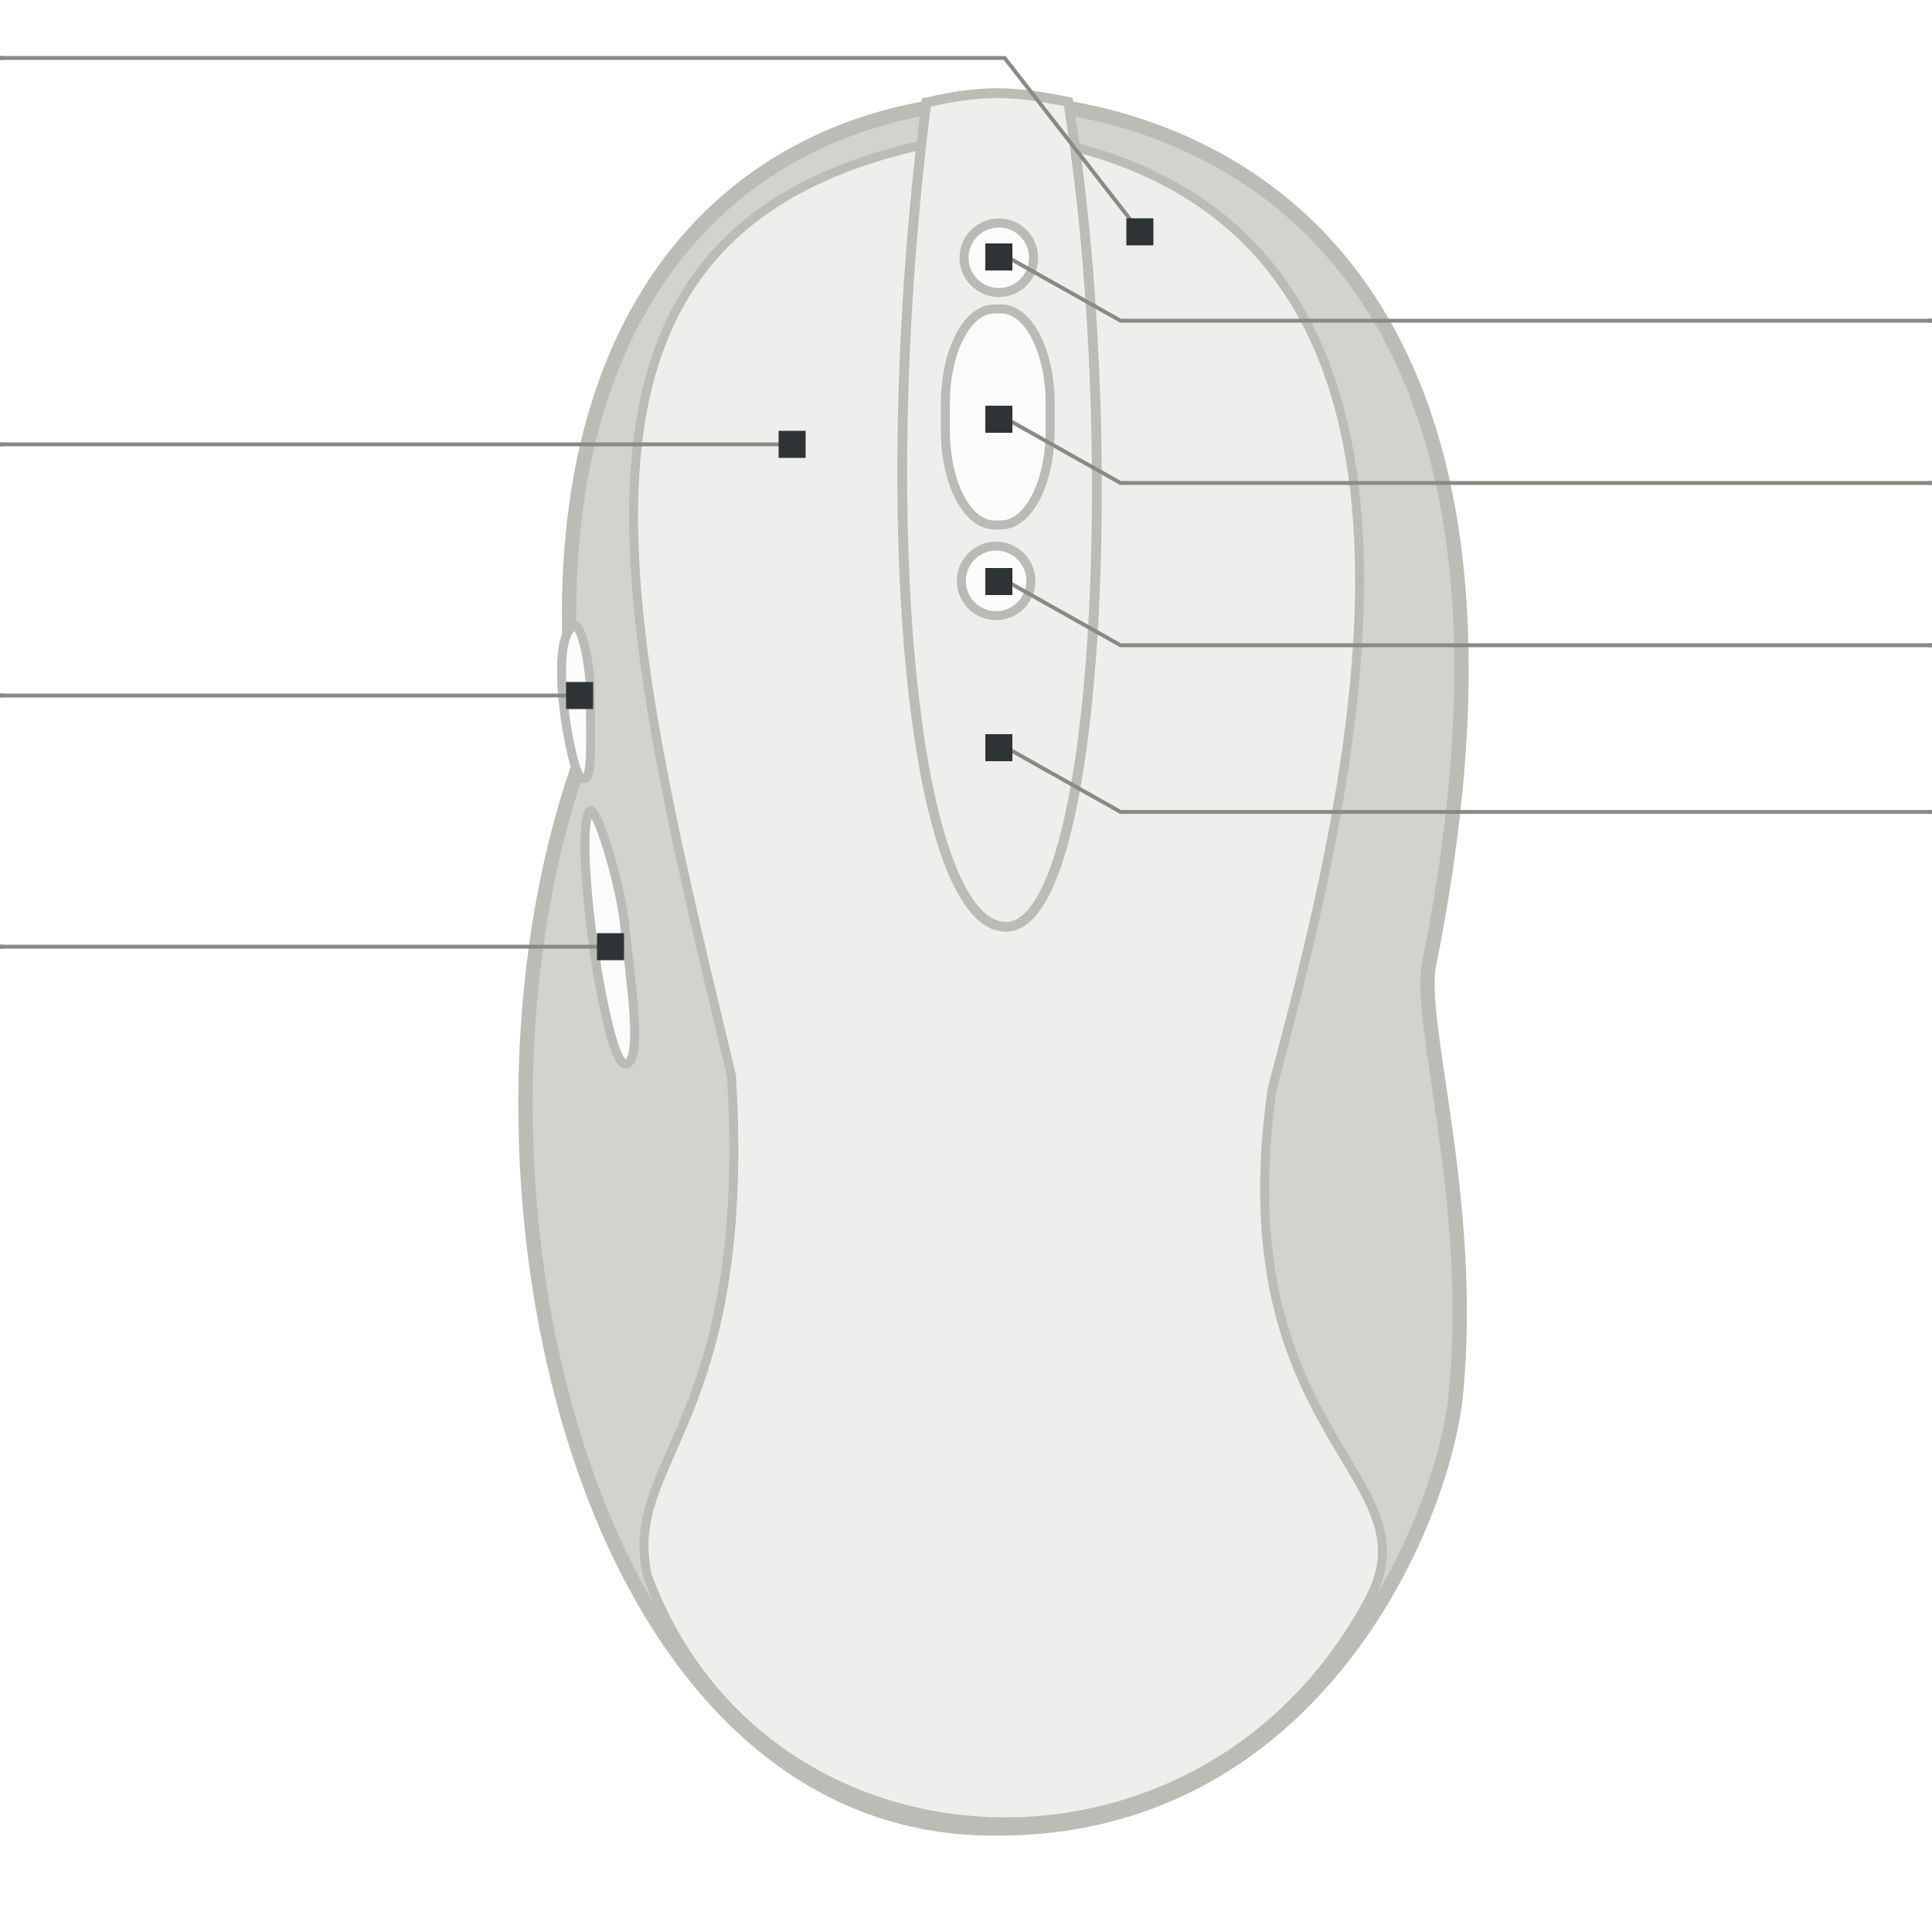
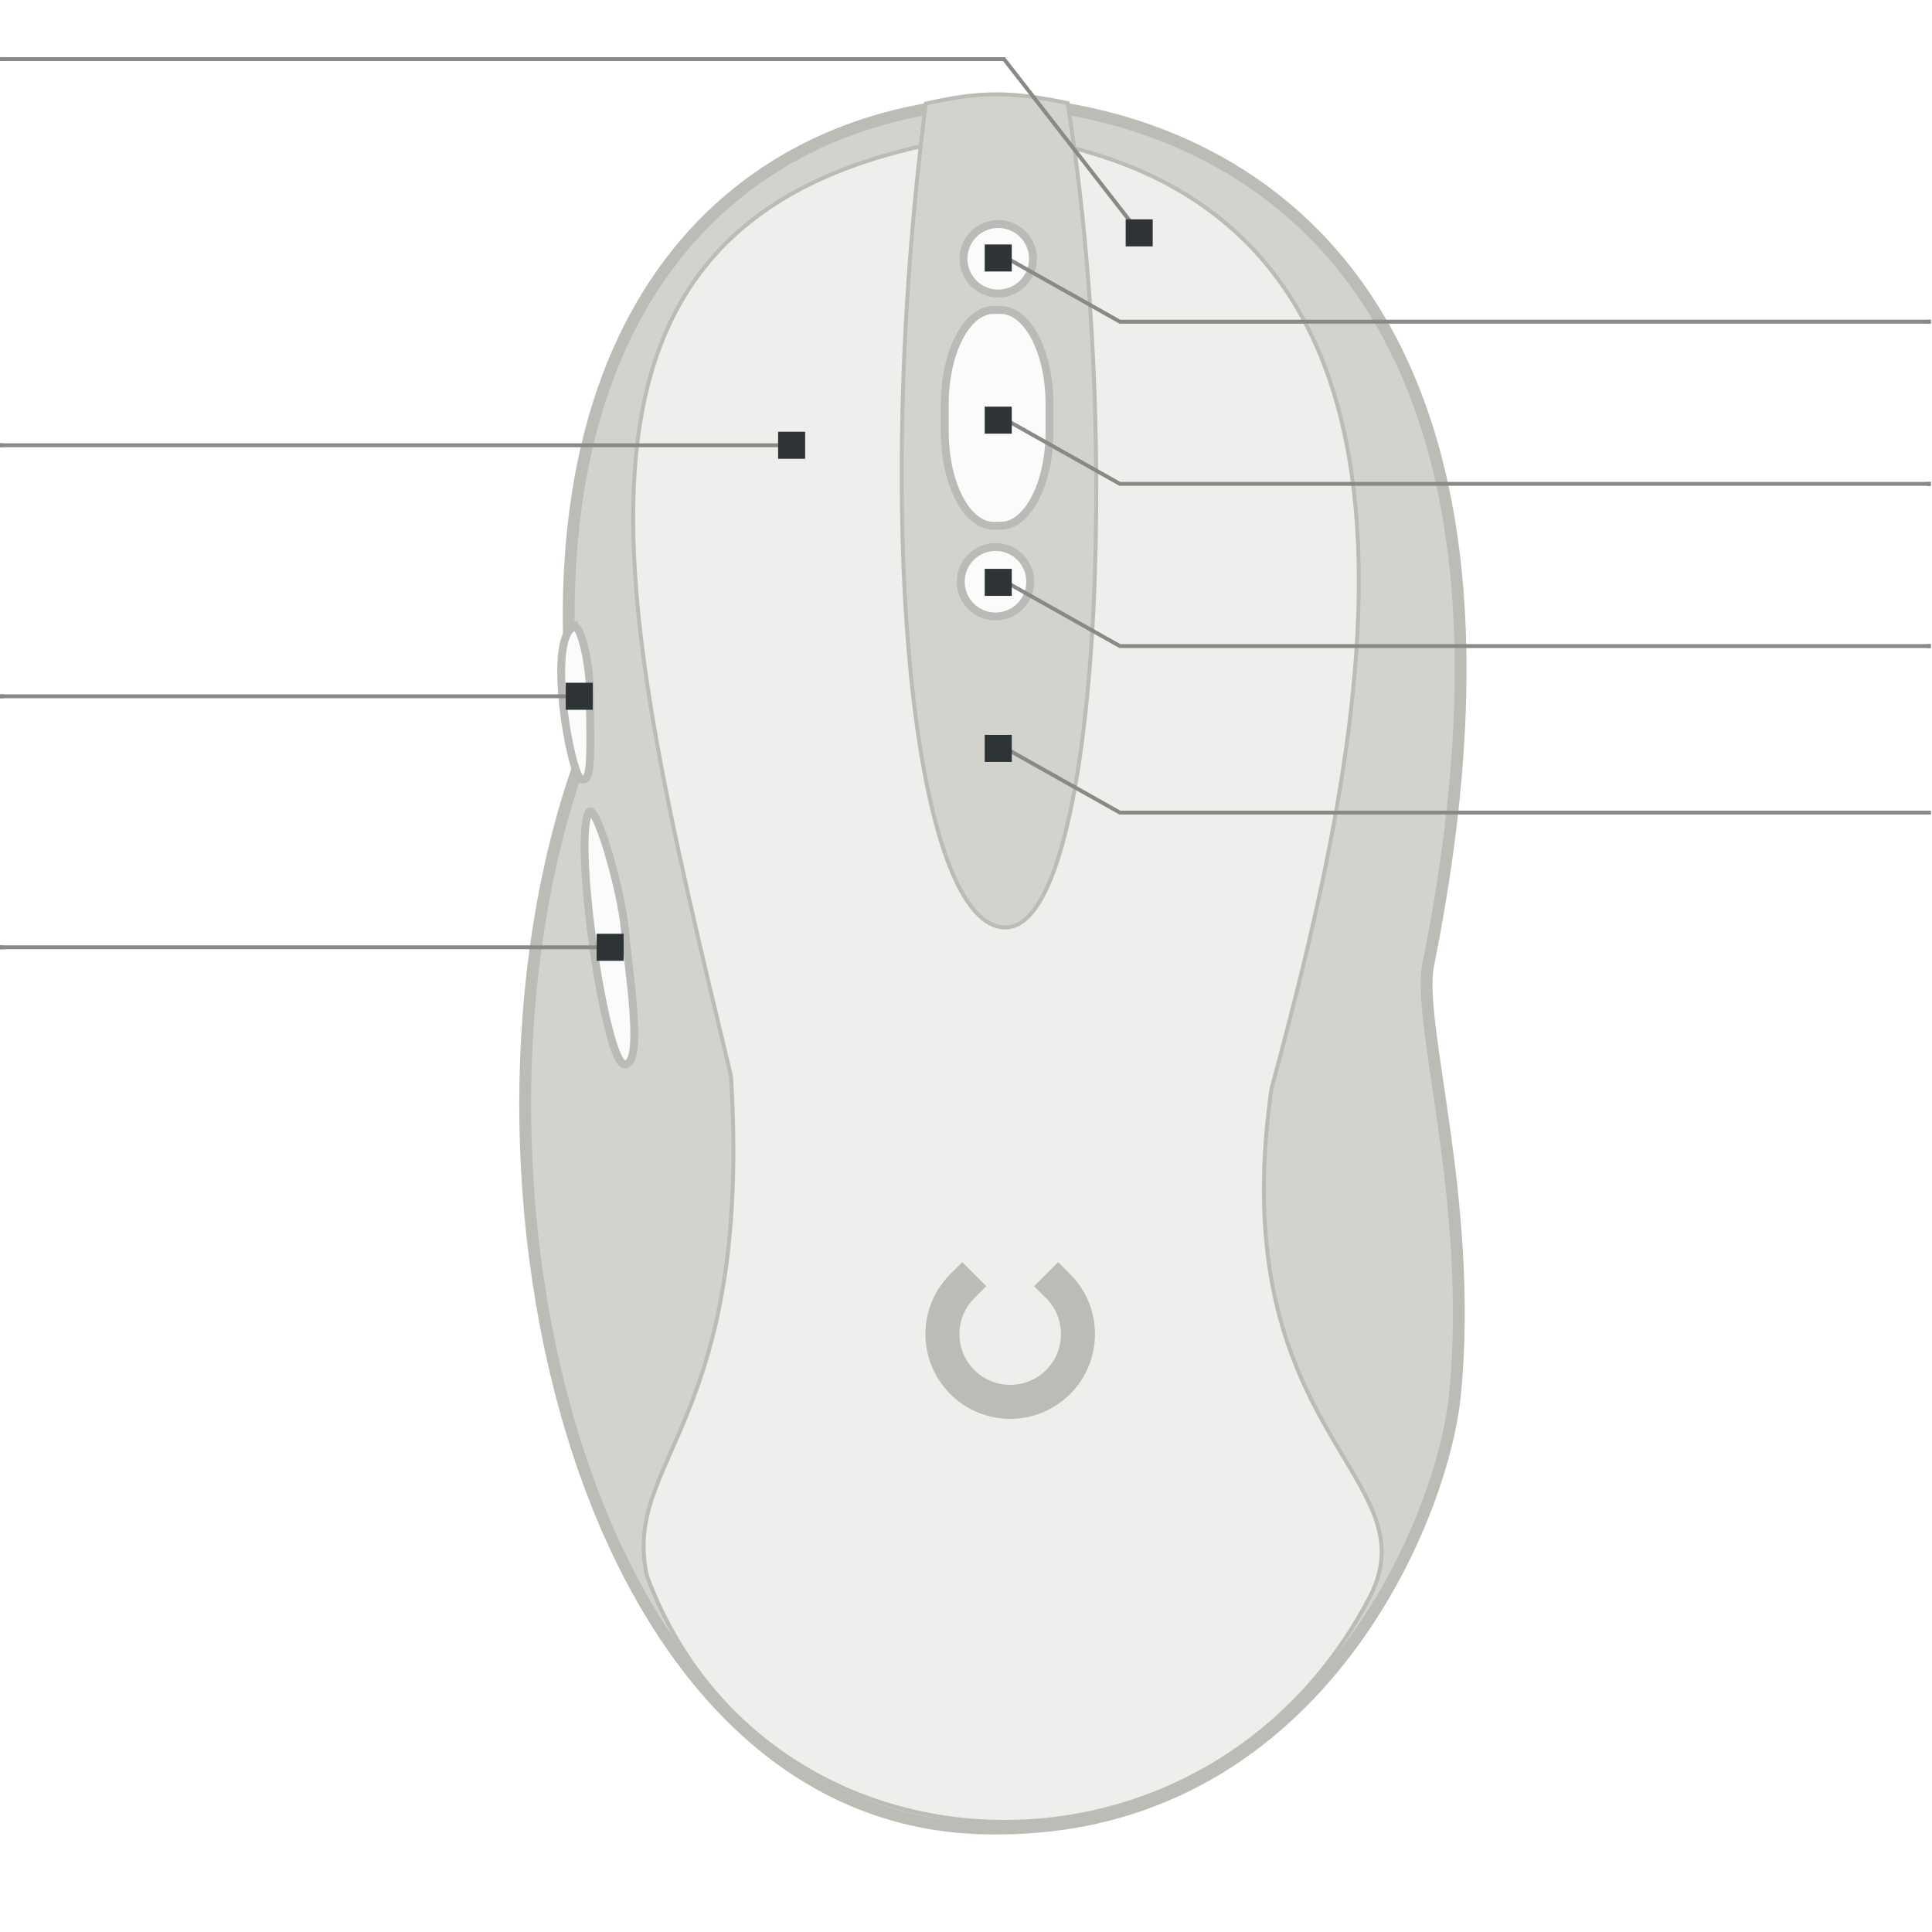
- <svg xmlns="http://www.w3.org/2000/svg" width="500" height="500" viewBox="0 0 132.292 132.292" version="1.1" id="svg8" enable-background="new">
+ <svg xmlns="http://www.w3.org/2000/svg" width="490" height="490" viewBox="0 0 129.646 129.646" version="1.1" id="svg8" enable-background="new">
  <defs id="defs2" />
  <g id="Device" style="display:inline" transform="translate(0,-164.7082)">
-     <path id="bodypath" d="m 39.695,216.944 c -9.857,27.881 0.007,73.116 28.464,72.965 21.822,0.113 30.694,-20.988 31.538,-29.801 1.274,-13.31 -2.681,-25.465 -1.835,-29.411 10.419,-52.02 -18.746,-58.98 -29.995,-59.082 -18.18,0.855 -32.334,15.222 -28.171,45.329 z" style="fill:#d3d3ce;fill-opacity:1;stroke:#babdb6;stroke-width:0.986;stroke-linecap:butt;stroke-linejoin:miter;stroke-miterlimit:4;stroke-dasharray:none;stroke-opacity:1" />
-     <path id="clickpath" d="m 68.207,173.793 c -33.073,3.969 -26.272,30.563 -18.124,64.558 1.476,23.937 -7.529,26.271 -5.755,34.264 8.004,21.564 38.268,22.801 49.477,1.521 4.463,-8.463 -10.087,-11.137 -6.692,-34.901 6.18,-22.995 15.489,-61.474 -18.906,-65.442 z" style="fill:#eeeeec;fill-opacity:1;stroke:#babdb6;stroke-width:0.616;stroke-linecap:butt;stroke-linejoin:miter;stroke-miterlimit:4;stroke-dasharray:none;stroke-opacity:1" />
-     <circle r="2.381" cx="68.235" cy="215.797" id="button7" style="display:inline;opacity:1;fill:#fbfbfb;fill-opacity:1;stroke:#babab6;stroke-width:0.616;stroke-miterlimit:4;stroke-dasharray:none;stroke-opacity:1" />
-     <path id="scrollwheelbodypath" d="m 63.433,171.726 c -3.766,29.459 -0.748,56.684 5.528,56.444 6.276,-0.24 7.89,-33.464 4.186,-56.479 -3.881,-0.808 -5.998,-0.808 -9.714,0.035 z" style="fill:#eeeeec;fill-opacity:1;stroke:#babdb6;stroke-width:0.674;stroke-linecap:butt;stroke-linejoin:miter;stroke-miterlimit:4;stroke-dasharray:none;stroke-opacity:1" />
-     <circle r="2.381" cx="68.394" cy="182.358" id="button6" style="display:inline;opacity:1;fill:#fbfbfb;fill-opacity:1;stroke:#babab6;stroke-width:0.616;stroke-miterlimit:4;stroke-dasharray:none;stroke-opacity:1" />
-     <circle r="2.381" cx="68.207" cy="204.485" id="button5" style="display:inline;opacity:1;fill:#fbfbfb;fill-opacity:1;stroke:#babab6;stroke-width:0.616;stroke-miterlimit:4;stroke-dasharray:none;stroke-opacity:1" />
-     <path id="button4" d="m 39.297,207.577 c -1.848,0.924 -0.194,10.137 0.518,10.434 0.795,0.333 0.611,-1.885 0.611,-5.854 -1e-6,-1.852 -0.6,-4.845 -1.129,-4.581 z" style="display:inline;opacity:1;fill:#fbfbfb;fill-opacity:1;stroke:#babab6;stroke-width:0.616;stroke-linecap:butt;stroke-linejoin:miter;stroke-miterlimit:4;stroke-dasharray:none;stroke-opacity:1" />
-     <path id="button3" d="m 40.331,220.296 c -1.058,2.117 1.153,17.262 2.476,17.262 1.323,0 0.265,-6.35 0,-9.26 -0.265,-2.91 -2.049,-8.855 -2.476,-8.001 z" style="display:inline;opacity:1;fill:#fbfbfb;fill-opacity:1;stroke:#babab6;stroke-width:0.616;stroke-linecap:butt;stroke-linejoin:miter;stroke-miterlimit:4;stroke-dasharray:none;stroke-opacity:1" />
-     <rect rx="3.346" ry="6.449" y="185.865" x="64.734" height="14.788" width="7.174" id="button2" style="display:inline;opacity:1;fill:#fbfbfb;fill-opacity:1;stroke:#babab6;stroke-width:0.616;stroke-miterlimit:4;stroke-dasharray:none;stroke-opacity:1" />
-     <path id="button1" d="m 74.048,175.256 c 3.328,26.535 0.71,50.031 -3.636,52.685 l 19.174,0.023 c 4.276,-19.417 7.606,-46.2 -15.538,-52.708 z" style="display:inline;fill:#eeeeec;fill-opacity:1;stroke:none;stroke-width:0;stroke-linecap:butt;stroke-linejoin:miter;stroke-miterlimit:4;stroke-dasharray:none;stroke-opacity:1" />
-     <path id="button0" d="m 62.674,175.087 c -3.867,33.023 1.208,53.257 4.969,53.129 l -19.636,-0.005 C 41.584,198.965 39.988,180.857 62.674,175.087 Z" style="display:inline;fill:#eeeeec;fill-opacity:1;stroke:none;stroke-width:0.265px;stroke-linecap:butt;stroke-linejoin:miter;stroke-opacity:1" />
+     <path id="bodypath" d="m 38.878,215.948 c -9.654,27.307 0.007,71.611 27.878,71.462 21.373,0.111 30.062,-20.556 30.888,-29.187 C 98.892,245.187 95.018,233.282 95.847,229.417 106.052,178.468 77.487,171.652 66.469,171.552 48.663,172.389 34.801,186.461 38.878,215.948 Z" style="fill:#d3d3ce;fill-opacity:1;stroke:#babdb6;stroke-width:0.794;stroke-linecap:butt;stroke-linejoin:miter;stroke-miterlimit:4;stroke-dasharray:none;stroke-opacity:1" />
+     <path id="clickpath" d="m 66.803,173.685 c -32.392,3.887 -25.731,29.933 -17.751,63.229 1.446,23.444 -7.374,25.73 -5.636,33.558 7.839,21.119 37.48,22.332 48.458,1.49 4.371,-8.289 -9.879,-10.908 -6.554,-34.182 6.053,-22.521 15.171,-60.208 -18.517,-64.095 z" style="fill:#eeeeec;fill-opacity:1;stroke:#babdb6;stroke-width:0.265;stroke-linecap:butt;stroke-linejoin:miter;stroke-miterlimit:4;stroke-dasharray:none;stroke-opacity:1" />
+     <circle r="2.332" cx="66.829" cy="214.824" id="button7" style="display:inline;opacity:1;fill:#fbfbfb;fill-opacity:1;stroke:#babab6;stroke-width:0.604;stroke-miterlimit:4;stroke-dasharray:none;stroke-opacity:1" />
+     <path id="scrollwheelbodypath" d="m 62.127,171.661 c -3.688,28.853 -0.732,55.517 5.415,55.281 6.147,-0.235 7.728,-32.775 4.099,-55.316 -3.801,-0.791 -5.874,-0.791 -9.514,0.035 z" style="fill:#d3d3ce;fill-opacity:1;stroke:#babdb6;stroke-width:0.265;stroke-linecap:butt;stroke-linejoin:miter;stroke-miterlimit:4;stroke-dasharray:none;stroke-opacity:1" />
+     <circle r="2.332" cx="66.986" cy="182.074" id="button6" style="display:inline;opacity:1;fill:#fbfbfb;fill-opacity:1;stroke:#babab6;stroke-width:0.529;stroke-miterlimit:4;stroke-dasharray:none;stroke-opacity:1" />
+     <circle r="2.332" cx="66.803" cy="203.745" id="button5" style="display:inline;opacity:1;fill:#fbfbfb;fill-opacity:1;stroke:#babab6;stroke-width:0.529;stroke-miterlimit:4;stroke-dasharray:none;stroke-opacity:1" />
+     <path id="button4" d="m 38.487,206.773 c -1.81,0.905 -0.19,9.928 0.507,10.22 0.779,0.326 0.599,-1.846 0.599,-5.733 -10e-7,-1.814 -0.588,-4.745 -1.106,-4.486 z" style="display:inline;opacity:1;fill:#fbfbfb;fill-opacity:1;stroke:#babab6;stroke-width:0.529;stroke-linecap:butt;stroke-linejoin:miter;stroke-miterlimit:4;stroke-dasharray:none;stroke-opacity:1" />
+     <path id="button3" d="m 39.501,219.23 c -1.037,2.073 1.129,16.906 2.425,16.906 1.296,0 0.259,-6.219 0,-9.07 -0.259,-2.85 -2.007,-8.672 -2.425,-7.837 z" style="display:inline;opacity:1;fill:#fbfbfb;fill-opacity:1;stroke:#babab6;stroke-width:0.529;stroke-linecap:butt;stroke-linejoin:miter;stroke-miterlimit:4;stroke-dasharray:none;stroke-opacity:1" />
+     <rect rx="3.277" ry="6.316" y="185.508" x="63.401" height="14.483" width="7.026" id="button2" style="display:inline;opacity:1;fill:#fbfbfb;fill-opacity:1;stroke:#babab6;stroke-width:0.529;stroke-miterlimit:4;stroke-dasharray:none;stroke-opacity:1" />
+     <path id="button1" d="m 72.523,175.118 c 3.259,25.989 0.696,49.001 -3.561,51.601 l 18.779,0.022 c 4.187,-19.018 7.45,-45.249 -15.218,-51.623 z" style="display:inline;fill:#eeeeec;fill-opacity:1;stroke:none;stroke-width:0;stroke-linecap:butt;stroke-linejoin:miter;stroke-miterlimit:4;stroke-dasharray:none;stroke-opacity:1" />
+     <path id="button0" d="m 61.383,174.952 c -3.788,32.343 1.183,52.161 4.867,52.035 l -19.231,-0.005 c -6.29,-28.644 -7.853,-46.379 14.365,-52.03 z" style="display:inline;fill:#eeeeec;fill-opacity:1;stroke:none;stroke-width:0.259px;stroke-linecap:butt;stroke-linejoin:miter;stroke-opacity:1" />
+     <path transform="rotate(-90)" d="m -251.016,71.005 a 4.548,4.548 0 0 1 -6.432,0 4.548,4.548 0 0 1 0,-6.432 4.548,4.548 0 0 1 6.432,-1e-6" id="led0" style="color:#000000;display:inline;overflow:visible;vector-effect:none;fill:none;fill-opacity:1;stroke:#babdb6;stroke-width:2.281;stroke-linecap:square;stroke-linejoin:bevel;stroke-miterlimit:4;stroke-dasharray:none;stroke-opacity:1" />
  </g>
  <g id="Buttons" transform="translate(0,-164.7082)" style="display:inline">
-     <g transform="translate(-46.16979,154.3843)" id="button7-path">
+     <g transform="matrix(0.9794082,0,0,0.9794082,-45.21907,154.6758)" id="button7-path">
      <path style="text-align:start;fill:none;stroke:#888a85;stroke-width:0.265;stroke-linecap:butt;stroke-linejoin:miter;stroke-miterlimit:4;stroke-dasharray:none;stroke-opacity:1" d="m 114.432,61.157 8.467,4.762 h 55.562" id="path9138" />
      <rect ry="2.5431325e-07" rx="0" y="65.788" x="178.197" height="0.265" width="0.265" id="button7-leader" style="text-align:start;opacity:1;fill:#888a85;fill-opacity:1;stroke:none;stroke-width:0;stroke-miterlimit:4;stroke-dasharray:none;stroke-dashoffset:0;stroke-opacity:1" />
      <rect ry="2.5431328e-07" y="60.595" x="113.639" height="1.852" width="1.852" id="rect9142" style="opacity:1;fill:#2e3436;fill-opacity:1;stroke:none;stroke-width:0.529;stroke-miterlimit:4;stroke-dasharray:none;stroke-dashoffset:0;stroke-opacity:1" />
    </g>
-     <g id="button6-path" transform="translate(-46.16979,154.3843)">
+     <g id="button6-path" transform="matrix(0.9794082,0,0,0.9794082,-45.21907,154.6758)">
      <path id="path9114" d="m 114.432,27.522 8.467,4.762 h 55.562" style="fill:none;stroke:#888a85;stroke-width:0.265;stroke-linecap:butt;stroke-linejoin:miter;stroke-miterlimit:4;stroke-dasharray:none;stroke-opacity:1" />
      <rect style="text-align:start;opacity:1;fill:#888a85;fill-opacity:1;stroke:none;stroke-width:0;stroke-miterlimit:4;stroke-dasharray:none;stroke-dashoffset:0;stroke-opacity:1" id="button6-leader" width="0.265" height="0.265" x="178.197" y="32.152" rx="0" ry="2.5431325e-07" />
      <rect style="opacity:1;fill:#2e3436;fill-opacity:1;stroke:none;stroke-width:0.529;stroke-miterlimit:4;stroke-dasharray:none;stroke-dashoffset:0;stroke-opacity:1" id="rect9118" width="1.852" height="1.852" x="113.639" y="26.993" ry="2.5431328e-07" />
    </g>
-     <g id="button5-path" transform="translate(-46.16979,154.3843)">
+     <g id="button5-path" transform="matrix(0.9794082,0,0,0.9794082,-45.21907,154.6758)">
      <path id="path9130" d="m 114.432,49.747 8.467,4.762 h 55.562" style="text-align:start;fill:none;stroke:#888a85;stroke-width:0.265;stroke-linecap:butt;stroke-linejoin:miter;stroke-miterlimit:4;stroke-dasharray:none;stroke-opacity:1" />
      <rect style="text-align:start;opacity:1;fill:#888a85;fill-opacity:1;stroke:none;stroke-width:0;stroke-miterlimit:4;stroke-dasharray:none;stroke-dashoffset:0;stroke-opacity:1" id="button5-leader" width="0.265" height="0.265" x="178.197" y="54.377" rx="0" ry="2.5431325e-07" />
      <rect style="opacity:1;fill:#2e3436;fill-opacity:1;stroke:none;stroke-width:0.529;stroke-miterlimit:4;stroke-dasharray:none;stroke-dashoffset:0;stroke-opacity:1" id="rect9134" width="1.852" height="1.852" x="113.639" y="49.218" ry="2.5431328e-07" />
    </g>
-     <g transform="translate(-46.16979,154.3843)" id="button4-path">
+     <g transform="matrix(0.9794082,0,0,0.9794082,-45.21907,154.6758)" id="button4-path">
      <path style="text-align:end;fill:none;stroke:#888a85;stroke-width:0.265;stroke-linecap:butt;stroke-linejoin:miter;stroke-miterlimit:4;stroke-dasharray:none;stroke-opacity:1" d="M 85.857,57.949 H 46.17" id="path9098" />
      <rect ry="2.5431325e-07" rx="0" y="57.817" x="46.171" height="0.265" width="0.265" id="button4-leader" style="text-align:end;opacity:1;fill:#888a85;fill-opacity:1;stroke:none;stroke-width:0;stroke-miterlimit:4;stroke-dasharray:none;stroke-dashoffset:0;stroke-opacity:1" />
      <rect ry="2.5431328e-07" y="57.023" x="84.931" height="1.852" width="1.852" id="rect9102" style="opacity:1;fill:#2e3436;fill-opacity:1;stroke:none;stroke-width:0.529;stroke-miterlimit:4;stroke-dasharray:none;stroke-dashoffset:0;stroke-opacity:1" />
    </g>
-     <g id="button3-path" transform="translate(-46.16979,154.3843)">
+     <g id="button3-path" transform="matrix(0.9794082,0,0,0.9794082,-45.21907,154.6758)">
      <path id="path9106" d="M 87.974,75.147 H 46.17" style="fill:none;stroke:#888a85;stroke-width:0.265;stroke-linecap:butt;stroke-linejoin:miter;stroke-miterlimit:4;stroke-dasharray:none;stroke-opacity:1" />
      <rect style="text-align:end;opacity:1;fill:#888a85;fill-opacity:1;stroke:none;stroke-width:0;stroke-miterlimit:4;stroke-dasharray:none;stroke-dashoffset:0;stroke-opacity:1" id="button3-leader" width="0.265" height="0.265" x="46.17" y="75.014" rx="0" ry="2.5431325e-07" />
      <rect style="opacity:1;fill:#2e3436;fill-opacity:1;stroke:none;stroke-width:0.529;stroke-miterlimit:4;stroke-dasharray:none;stroke-dashoffset:0;stroke-opacity:1" id="rect9110" width="1.852" height="1.852" x="87.048" y="74.221" ry="2.5431328e-07" />
    </g>
-     <g transform="translate(-46.16979,154.3843)" id="button2-path">
+     <g transform="matrix(0.9794082,0,0,0.9794082,-45.21907,154.6758)" id="button2-path">
      <path style="text-align:start;fill:none;stroke:#888a85;stroke-width:0.265;stroke-linecap:butt;stroke-linejoin:miter;stroke-miterlimit:4;stroke-dasharray:none;stroke-opacity:1" d="m 114.432,38.634 8.467,4.762 h 55.562" id="path9122" />
      <rect ry="2.5431325e-07" rx="0" y="43.265" x="178.197" height="0.265" width="0.265" id="button2-leader" style="text-align:start;opacity:1;fill:#888a85;fill-opacity:1;stroke:none;stroke-width:0;stroke-miterlimit:4;stroke-dasharray:none;stroke-dashoffset:0;stroke-opacity:1" />
      <rect ry="2.5431328e-07" y="38.105" x="113.639" height="1.852" width="1.852" id="rect9126" style="opacity:1;fill:#2e3436;fill-opacity:1;stroke:none;stroke-width:0.529;stroke-miterlimit:4;stroke-dasharray:none;stroke-dashoffset:0;stroke-opacity:1" />
    </g>
-     <g transform="translate(-46.16979,154.3843)" id="button1-path">
+     <g transform="matrix(0.9794082,0,0,0.9794082,-45.21907,154.6758)" id="button1-path">
      <path style="text-align:end;fill:none;stroke:#888a85;stroke-width:0.265;stroke-linecap:butt;stroke-linejoin:miter;stroke-miterlimit:4;stroke-dasharray:none;stroke-opacity:1" d="M 124.222,26.199 114.961,14.293 H 46.17" id="path9090" />
      <rect ry="2.5431325e-07" rx="0" y="14.158" x="46.17" height="0.265" width="0.265" id="button1-leader" style="text-align:end;opacity:1;fill:#888a85;fill-opacity:1;stroke:none;stroke-width:0;stroke-miterlimit:4;stroke-dasharray:none;stroke-dashoffset:0;stroke-opacity:1" />
      <rect ry="2.5431328e-07" y="25.273" x="123.296" height="1.852" width="1.852" id="rect9094" style="opacity:1;fill:#2e3436;fill-opacity:1;stroke:none;stroke-width:0.529;stroke-miterlimit:4;stroke-dasharray:none;stroke-dashoffset:0;stroke-opacity:1" />
    </g>
-     <g id="button0-path" transform="translate(-46.16979,154.3843)">
+     <g id="button0-path" transform="matrix(0.9794082,0,0,0.9794082,-45.21907,154.6758)">
      <path id="path9082" d="M 100.409,40.751 H 46.17" style="fill:none;stroke:#888a85;stroke-width:0.265;stroke-linecap:butt;stroke-linejoin:miter;stroke-miterlimit:4;stroke-dasharray:none;stroke-opacity:1" />
      <rect style="text-align:end;opacity:1;fill:#888a85;fill-opacity:1;stroke:none;stroke-width:0;stroke-miterlimit:4;stroke-dasharray:none;stroke-dashoffset:0;stroke-opacity:1;filter:url(#filter1742)" id="button0-leader" width="0.265" height="0.265" x="46.17" y="40.617" rx="0" ry="2.5431325e-07" />
      <rect style="opacity:1;fill:#2e3436;fill-opacity:1;stroke:none;stroke-width:0.529;stroke-miterlimit:4;stroke-dasharray:none;stroke-dashoffset:0;stroke-opacity:1" id="rect9086" width="1.852" height="1.852" x="99.483" y="39.825" ry="2.5431328e-07" />
    </g>
  </g>
  <g id="LEDs" />
</svg>
